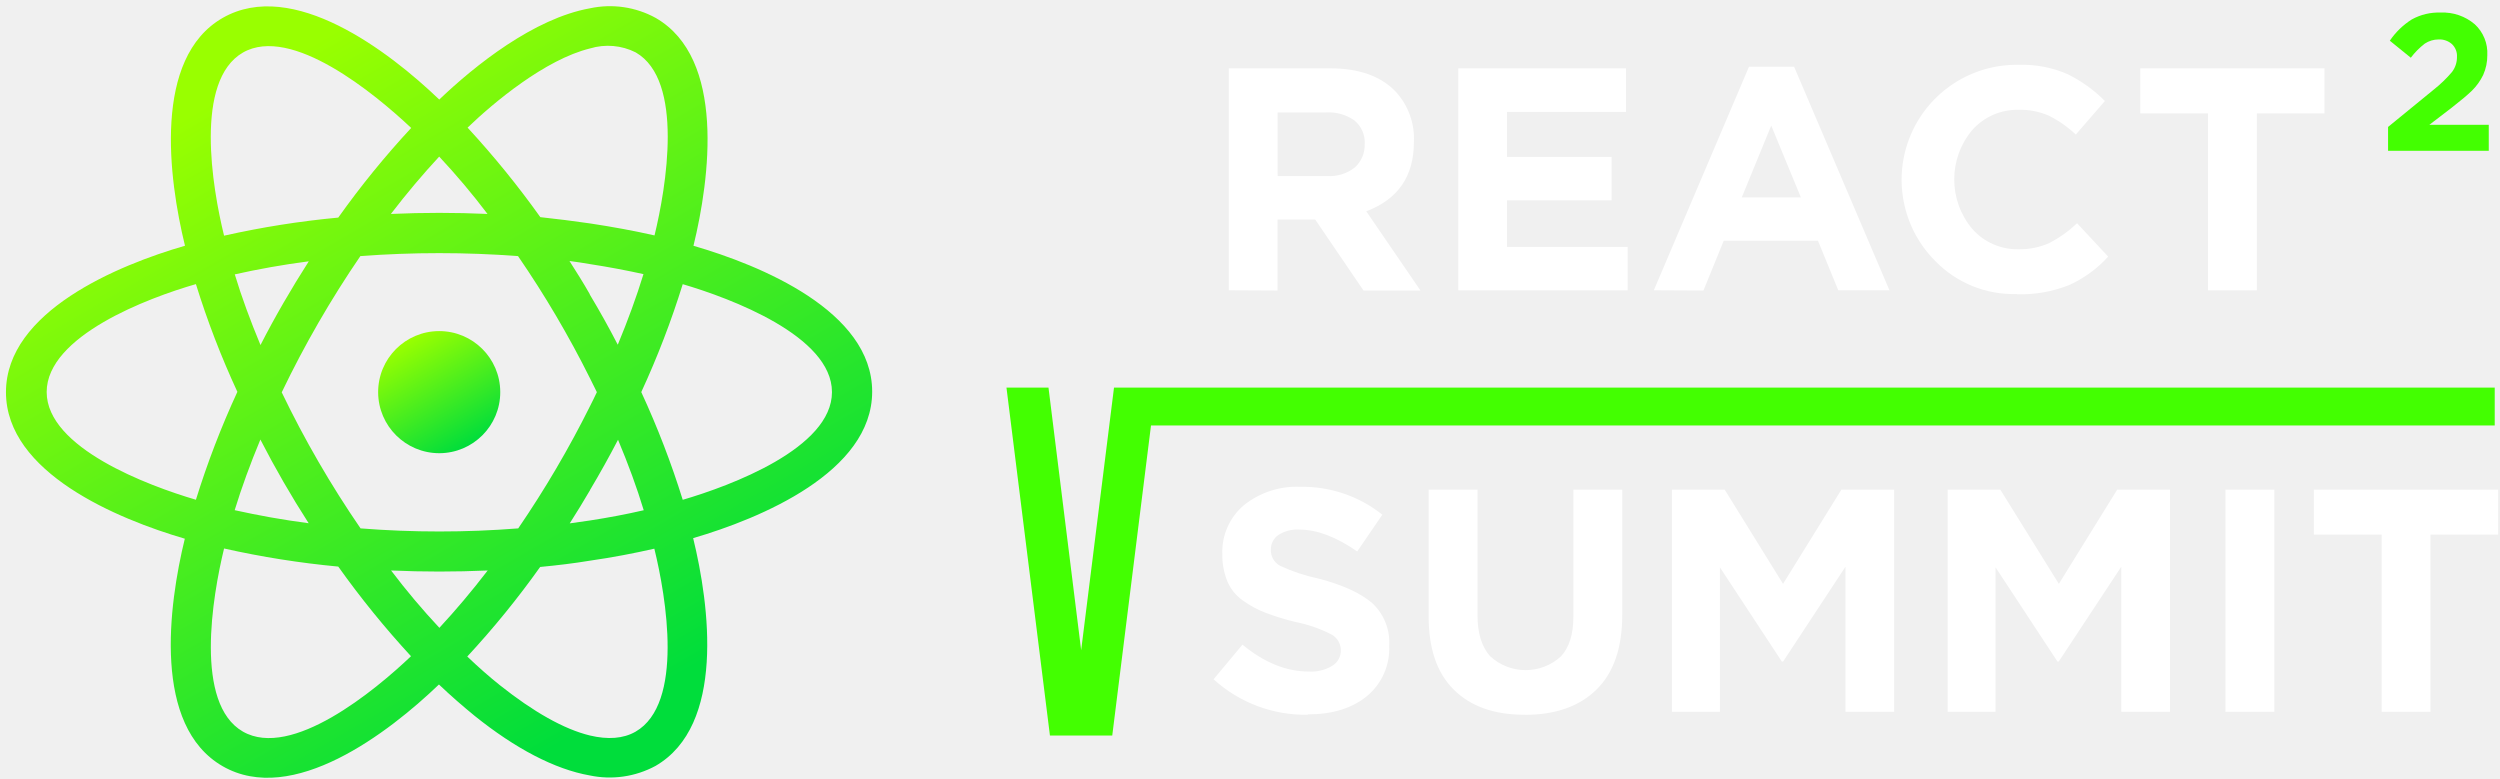
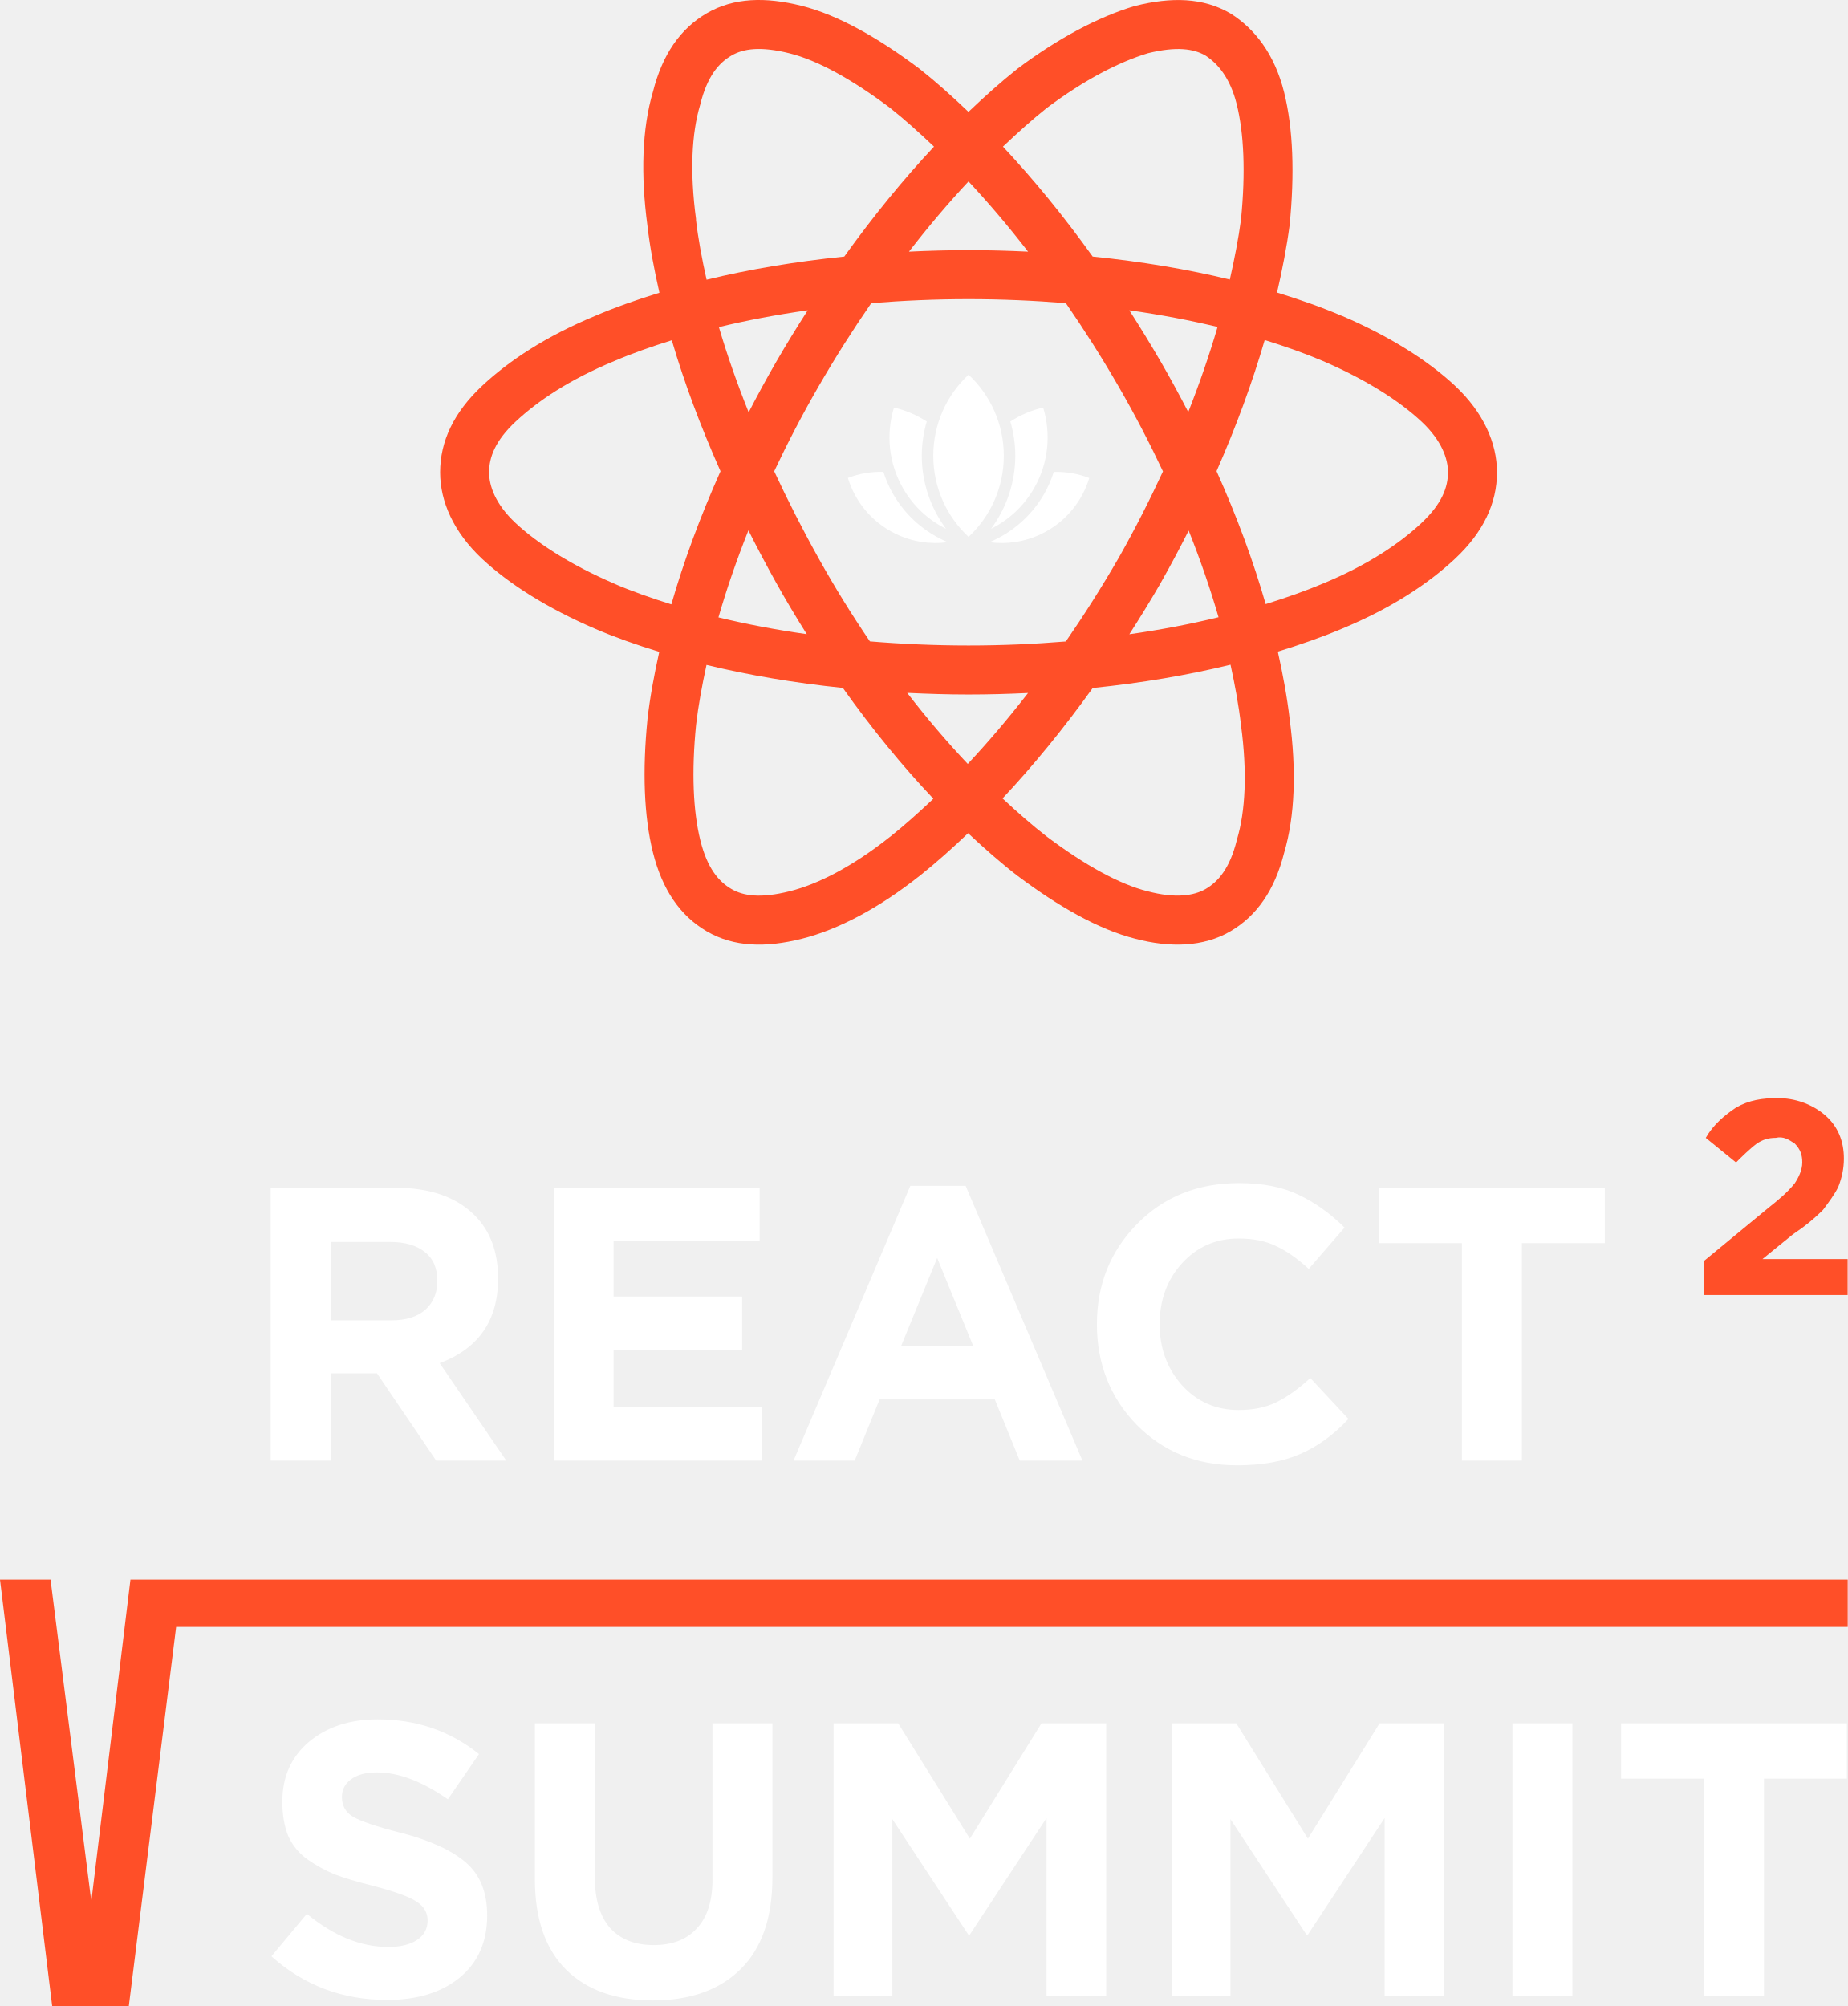
- <svg xmlns="http://www.w3.org/2000/svg" width="398px" height="124px" viewBox="0 0 398 124" version="1.1">
+ <svg xmlns="http://www.w3.org/2000/svg" width="385" height="418" viewBox="0 0 385 418" fill="none">
+   <g clip-path="url(#clip0_492_387)">
+     <path d="M19.027 396.209L10.533 329.153H0L10.871 418H26.844L36.7 339.019H385V329.153H27.182L19.027 396.209Z" fill="#FF4F28" />
+     <path d="M68.899 286.164H78.552L90.886 304.356H105.488L91.614 284.047C99.727 281.015 103.788 275.138 103.788 266.423C103.788 260.902 102.164 256.515 98.923 253.263C95.083 249.418 89.567 247.495 82.367 247.495H56.403V304.356H68.899V286.164ZM68.899 258.793H81.31C84.389 258.793 86.8 259.496 88.534 260.902C90.269 262.257 91.132 264.255 91.132 266.915C91.132 269.405 90.294 271.412 88.619 272.928C86.944 274.393 84.592 275.121 81.563 275.121H68.907V258.793H68.899Z" fill="white" />
+     <path d="M158.694 293.236H127.857V281.295H154.641V270.167H127.857V258.632H158.287V247.504H115.446V304.364H158.694V293.236Z" fill="white" />
+     <path d="M183.27 291.61H207.288L212.483 304.364H225.545L201.205 247.097H189.683L165.343 304.364H178.084L183.279 291.61H183.27ZM195.275 262.121L202.821 280.558H187.729L195.275 262.121Z" fill="white" />
+     <path d="M257.693 305.338C262.938 305.338 267.346 304.55 270.916 302.984C274.537 301.417 277.896 298.978 280.975 295.675L273.023 287.147C270.536 289.425 268.184 291.102 265.967 292.186C263.751 293.27 261.128 293.812 258.099 293.812C253.336 293.812 249.394 292.076 246.255 288.612C243.176 285.148 241.628 280.922 241.628 275.942C241.628 270.963 243.167 266.686 246.255 263.273C249.394 259.809 253.345 258.073 258.099 258.073C261.128 258.073 263.7 258.59 265.806 259.614C267.972 260.588 270.265 262.189 272.701 264.408L280.163 255.795C277.134 252.814 273.945 250.544 270.586 248.969C267.236 247.343 263.091 246.53 258.175 246.53C249.572 246.53 242.49 249.376 236.915 255.058C231.34 260.741 228.557 267.702 228.557 275.934C228.557 284.166 231.315 291.203 236.831 296.886C242.406 302.518 249.352 305.33 257.685 305.33H257.693V305.338Z" fill="white" />
+     <path d="M304.613 304.364H317.108V259.039H334.392V247.504H287.329V259.039H304.613V304.364Z" fill="white" />
+     <path d="M83.492 381.914C78.459 380.618 75.159 379.5 73.594 378.586C72.029 377.671 71.242 376.282 71.242 374.444C71.242 372.928 71.868 371.709 73.112 370.786C74.406 369.812 76.225 369.321 78.552 369.321C83.044 369.321 87.968 371.192 93.323 374.927L99.812 365.501C93.805 360.682 86.775 358.269 78.712 358.269C72.866 358.269 68.087 359.836 64.347 362.978C60.667 366.119 58.831 370.261 58.831 375.401C58.831 378.162 59.237 380.542 60.049 382.549C60.912 384.497 62.241 386.123 64.026 387.419C65.862 388.715 67.782 389.773 69.787 390.586C71.792 391.348 74.415 392.128 77.655 392.941C82.257 394.135 85.311 395.244 86.826 396.269C88.34 397.243 89.101 398.547 89.101 400.165C89.101 401.901 88.374 403.247 86.91 404.23C85.447 405.203 83.45 405.695 80.903 405.695C75.168 405.695 69.516 403.391 63.941 398.793L56.555 407.643C63.315 413.706 71.352 416.738 80.658 416.738C86.936 416.738 91.961 415.197 95.751 412.114C99.592 408.972 101.512 404.636 101.512 399.114C101.512 394.346 100.049 390.696 97.13 388.147C94.211 385.598 89.668 383.515 83.501 381.889V381.914H83.492Z" fill="white" />
+     <path d="M148.457 391.662C148.457 396.099 147.374 399.487 145.208 401.816C143.102 404.145 140.098 405.305 136.198 405.305C132.298 405.305 129.278 404.111 127.112 401.731C125.006 399.292 123.948 395.803 123.948 391.255V359.09H111.453V391.577C111.453 399.809 113.619 406.093 117.942 410.42C122.273 414.697 128.297 416.84 136.038 416.84C143.779 416.84 149.912 414.672 154.294 410.344C158.728 406.008 160.944 399.622 160.944 391.171V359.09H148.449V391.662H148.457Z" fill="white" />
+     <path d="M202.085 383.133L187.153 359.09H173.685V415.951H185.935V379.068L201.755 403.112H202.085L218.066 378.823V415.951H230.486V359.09H217.009L202.085 383.133Z" fill="white" />
+     <path d="M272.524 383.133L257.6 359.09H244.123V415.951H256.382V379.068L272.202 403.112H272.524L288.513 378.823V415.951H300.924V359.09H287.456L272.524 383.133Z" fill="white" />
+     <path d="M327.632 359.09H315.137V415.951H327.632V359.09Z" fill="white" />
+     <path d="M337.776 370.625H355.06V415.951H367.555V370.625H384.831V359.09H337.776V370.625Z" fill="white" />
+     <path d="M355.034 269.87V262.765L368.444 251.713C370.415 250.138 372.386 248.554 373.96 246.581C374.746 245.395 375.533 243.82 375.533 242.236C375.533 240.653 375.136 239.475 373.96 238.29C372.775 237.502 371.591 236.714 370.017 237.104C368.444 237.104 367.259 237.502 366.075 238.29C364.501 239.475 362.919 241.051 361.735 242.236L355.424 237.104C356.997 234.343 359.366 232.37 361.735 230.786C364.493 229.211 367.251 228.813 370.406 228.813C373.951 228.813 377.504 229.999 380.262 232.361C383.02 234.733 384.205 237.883 384.205 241.44C384.205 243.413 383.807 245.387 383.02 247.36C382.234 248.935 381.049 250.519 379.865 252.094C377.894 254.067 375.922 255.643 373.554 257.226L367.242 262.358H384.983V269.853H355.018L355.034 269.87Z" fill="#FF4F28" />
+     <path d="M279.588 65.812C275.434 64.033 270.882 62.433 266.094 60.959C267.202 56.14 268.116 51.44 268.7 47.002V46.926L268.717 46.85C269.766 36.306 269.461 26.812 267.566 19.233C265.569 11.23 261.424 6.013 256.526 2.888L256.441 2.837L256.356 2.786C250.688 -0.525 244.064 -0.652 236.577 1.22L236.458 1.245L236.348 1.279C228.836 3.54 220.494 7.952 211.983 14.338L211.933 14.38L211.882 14.422C208.557 17.065 205.182 20.088 201.798 23.315C198.414 20.088 195.038 17.056 191.705 14.422L191.654 14.38L191.603 14.338C183.245 8.062 174.785 3.159 167.018 1.211C159.531 -0.661 152.915 -0.534 147.239 2.778C141.748 5.987 138.017 11.348 136.055 19.114C133.77 26.829 133.491 36.408 134.895 46.968C135.412 51.449 136.3 56.166 137.4 61.002C132.67 62.458 128.153 64.042 124.05 65.803C113.72 70.089 106.055 75.162 100.463 80.395C94.558 85.917 91.707 91.964 91.707 98.426C91.707 104.498 94.516 110.892 100.463 116.456C106.097 121.724 114.118 126.78 124.024 131.031C128.127 132.792 132.637 134.376 137.366 135.833C136.283 140.694 135.412 145.437 134.904 149.925V149.993C133.855 160.537 134.159 170.03 136.046 177.61C138 185.435 141.74 190.83 147.256 194.057C152.924 197.368 159.548 197.495 167.035 195.623C174.734 193.692 183.202 189.187 191.73 182.42C195.021 179.812 198.363 176.814 201.721 173.621C205.165 176.848 208.599 179.863 211.967 182.463L211.992 182.48L212.017 182.497C220.367 188.764 228.811 193.659 236.577 195.615C243.776 197.503 250.73 197.359 256.382 194.057C261.872 190.847 265.603 185.486 267.566 177.72C269.85 170.005 270.129 160.427 268.725 149.866C268.209 145.386 267.338 140.643 266.255 135.782C270.942 134.334 275.434 132.776 279.562 131.031C289.901 126.746 297.565 121.664 303.166 116.439C309.071 110.917 311.922 104.87 311.922 98.409C311.922 92.337 309.113 85.942 303.166 80.378C297.532 75.111 289.511 70.055 279.605 65.803H279.588V65.812ZM218.168 22.468C225.909 16.658 233.125 12.932 239.174 11.094C245.147 9.621 248.675 10.146 251.145 11.552C253.692 13.203 256.306 16.159 257.685 21.706C259.191 27.727 259.563 35.908 258.581 45.749C258.057 49.704 257.236 53.922 256.255 58.249C247.431 56.106 237.829 54.497 227.677 53.464C221.603 44.987 215.308 37.306 208.98 30.556C212.077 27.617 215.148 24.856 218.159 22.468H218.168ZM233.057 116.312C229.53 122.418 225.85 128.202 222.085 133.665C215.554 134.207 208.786 134.503 201.806 134.503C194.826 134.503 187.881 134.198 181.257 133.648C177.56 128.211 173.972 122.452 170.58 116.354C167.162 110.231 164.091 104.168 161.316 98.206C164.066 92.37 167.12 86.468 170.546 80.548C174.074 74.433 177.763 68.641 181.536 63.17C188.075 62.636 194.843 62.331 201.814 62.331C208.786 62.331 215.554 62.636 222.093 63.17C225.866 68.641 229.555 74.433 233.083 80.548C236.509 86.476 239.572 92.387 242.321 98.231C239.563 104.201 236.492 110.248 233.066 116.304L233.057 116.312ZM247.676 110.562C250.155 116.761 252.219 122.799 253.903 128.617C248.066 130.04 241.856 131.234 235.316 132.166C237.558 128.677 239.758 125.103 241.898 121.402L241.915 121.376V121.351C243.962 117.752 245.866 114.144 247.685 110.545V110.562H247.676ZM201.654 159.19C197.424 154.718 193.194 149.773 189.031 144.378C193.228 144.581 197.474 144.717 201.798 144.717C206.121 144.717 210.139 144.598 214.208 144.403C210.055 149.764 205.85 154.702 201.645 159.19H201.654ZM168.101 132.149C161.621 131.226 155.47 130.049 149.701 128.651C151.384 122.799 153.465 116.744 155.944 110.519C157.755 114.11 159.658 117.718 161.672 121.334C163.744 125.06 165.902 128.643 168.101 132.149ZM155.995 85.917C153.55 79.811 151.477 73.883 149.794 68.158C155.597 66.752 161.79 65.575 168.304 64.652C166.062 68.149 163.854 71.723 161.714 75.433C159.692 78.93 157.797 82.428 155.995 85.917ZM201.806 37.805C205.96 42.251 210.114 47.138 214.217 52.44C210.139 52.245 206.002 52.126 201.806 52.126C197.61 52.126 193.473 52.245 189.395 52.44C193.498 47.138 197.652 42.251 201.806 37.805ZM241.898 75.433C239.758 71.732 237.55 68.149 235.308 64.652C241.78 65.566 247.93 66.735 253.7 68.124C252.025 73.849 249.994 79.777 247.592 85.858C245.798 82.385 243.903 78.905 241.898 75.424V75.433ZM145.031 45.749V45.656C143.719 35.857 144.117 27.795 145.868 21.926L145.902 21.816L145.927 21.697C147.374 15.905 149.751 13.135 152.382 11.594C154.87 10.137 158.44 9.587 164.548 11.12C170.352 12.576 177.509 16.514 185.436 22.468C188.448 24.856 191.519 27.617 194.615 30.556C188.287 37.306 182.001 44.987 175.918 53.464C165.724 54.506 156.088 56.123 147.23 58.283C146.257 53.947 145.471 49.729 145.014 45.758H145.031V45.749ZM128.043 121.639C118.923 117.718 111.986 113.246 107.426 108.986C103.179 105.014 101.91 101.203 101.91 98.426C101.91 95.351 103.136 91.871 107.426 87.865C112.019 83.563 118.618 79.117 127.984 75.238H128.009L128.043 75.212C131.689 73.646 135.733 72.223 139.98 70.902C142.552 79.667 145.961 88.822 150.132 98.197C145.877 107.699 142.45 117.023 139.887 125.933C135.682 124.62 131.664 123.206 128.043 121.656V121.639ZM185.394 174.409C177.61 180.583 170.445 184.241 164.556 185.715C158.448 187.248 154.878 186.689 152.391 185.24C149.76 183.699 147.374 180.93 145.936 175.137C144.43 169.107 144.058 160.909 145.039 151.051C145.496 147.096 146.266 142.887 147.213 138.551C155.986 140.686 165.529 142.303 175.622 143.345C181.722 151.941 188.075 159.673 194.48 166.431C191.417 169.336 188.38 172.054 185.402 174.417L185.394 174.409ZM258.59 151.077V151.17C259.901 160.969 259.504 169.031 257.752 174.9L257.719 175.01L257.693 175.129C256.246 180.921 253.869 183.691 251.238 185.232C248.742 186.689 244.842 187.231 239.132 185.723H239.098L239.064 185.706C233.252 184.25 226.086 180.303 218.142 174.341C215.122 172.004 212.017 169.285 208.896 166.372C215.257 159.597 221.577 151.881 227.685 143.362C237.888 142.312 247.516 140.677 256.399 138.509C257.355 142.87 258.125 147.105 258.581 151.085H258.59V151.077ZM296.195 108.978C291.601 113.28 285.002 117.726 275.637 121.614H275.612C271.948 123.172 267.921 124.569 263.725 125.882C261.17 116.981 257.744 107.674 253.488 98.18C257.609 88.813 260.967 79.633 263.522 70.851C267.811 72.189 271.889 73.62 275.578 75.195C284.698 79.117 291.635 83.588 296.195 87.848C300.442 91.82 301.711 95.631 301.711 98.409C301.711 101.483 300.484 104.964 296.195 108.969V108.978Z" fill="#FF4F28" />
+     <path d="M209.158 94.979C209.158 101.652 206.332 107.665 201.815 111.874C197.297 107.674 194.463 101.652 194.463 94.979C194.463 88.305 197.297 82.284 201.815 78.075C206.332 82.292 209.158 88.305 209.158 94.979Z" fill="white" />
+     <path d="M186.113 102.99C185.258 101.508 184.573 99.942 184.065 98.324C181.527 98.256 179.015 98.688 176.671 99.594C178.16 104.489 181.612 108.792 186.578 111.214C190.089 112.924 193.871 113.466 197.475 112.975C192.737 110.994 188.71 107.487 186.113 102.982V102.99Z" fill="white" />
+     <path d="M219.572 98.324C219.065 99.942 218.379 101.5 217.525 102.99C214.928 107.496 210.901 111.002 206.163 112.984C209.767 113.466 213.549 112.933 217.06 111.222C222.026 108.8 225.477 104.498 226.966 99.603C224.623 98.705 222.11 98.265 219.572 98.332V98.324Z" fill="white" />
+     <path d="M192.068 94.979C192.068 92.54 192.432 90.135 193.101 87.831C191.003 86.468 188.684 85.485 186.273 84.926C184.607 90.363 185.114 96.469 188.185 101.788C190.351 105.548 193.498 108.385 197.111 110.181C193.87 105.819 192.068 100.475 192.068 94.97V94.979Z" fill="white" />
+     <path d="M217.356 84.926C214.936 85.485 212.618 86.468 210.52 87.831C211.197 90.135 211.552 92.54 211.552 94.97C211.552 100.475 209.75 105.819 206.51 110.181C210.122 108.385 213.269 105.54 215.444 101.779C218.515 96.461 219.022 90.355 217.356 84.918V84.926Z" fill="white" />
+   </g>
  <defs>
-     <linearGradient x1="25.069%" y1="11.519%" x2="74.989%" y2="88.536%" id="linearGradient-1">
-       <stop stop-color="#99FF00" offset="0%" />
-       <stop stop-color="#00DD3B" offset="100%" />
-     </linearGradient>
-     <linearGradient x1="25.103%" y1="6.79%" x2="75.052%" y2="93.364%" id="linearGradient-2">
-       <stop stop-color="#99FF00" offset="0%" />
-       <stop stop-color="#00DD3B" offset="100%" />
-     </linearGradient>
+     <clipPath id="clip0_492_387">
+       <rect width="385" height="418" fill="white" />
+     </clipPath>
  </defs>
-   <g id="Page-1" stroke="none" stroke-width="1" fill="none" fill-rule="evenodd">
-     <g id="React-Summit-vector-logo">
-       <path d="M35.67,37.51 C33.78,29.83 30.92,12.85 38.67,8.37 L38.67,8.37 C46.39,3.95 59.67,14.91 65.46,20.37 C61.285,24.87 57.407,29.637 53.85,34.64 C47.735,35.212 41.663,36.174 35.67,37.52 L35.67,37.51 Z M62.23,34.06 C64.77,30.75 67.35,27.7 69.92,24.93 C72.64,27.838 75.207,30.885 77.61,34.06 C72.49,33.83 67.38,33.83 62.23,34.06 L62.23,34.06 Z M57.37,40.77 C65.725,40.142 74.115,40.142 82.47,40.77 C86.737,46.983 90.566,53.485 93.93,60.23 C94.3,60.97 94.67,61.71 95.02,62.43 C94.68,63.17 94.31,63.91 93.93,64.66 C90.572,71.402 86.753,77.904 82.5,84.12 C74.146,84.776 65.754,84.776 57.4,84.12 C52.669,77.231 48.474,69.99 44.85,62.46 C48.468,54.923 52.653,47.672 57.37,40.77 L57.37,40.77 Z M93.93,78.01 C95.5,75.38 96.99,72.7 98.39,70.01 C99.99,73.83 101.39,77.6 102.48,81.23 C99.76,81.86 96.91,82.4 93.93,82.86 C92.87,83 91.79,83.17 90.7,83.32 C91.81,81.58 92.9,79.81 93.93,78.04 L93.93,78.01 Z M37.38,43.68 C41.07,42.85 45.01,42.14 49.16,41.6 C46.39,45.94 43.81,50.36 41.47,54.93 C39.87,51.08 38.47,47.31 37.38,43.69 L37.38,43.68 Z M74.38,104.53 C78.555,100.03 82.433,95.263 85.99,90.26 C88.71,90 91.34,89.69 93.91,89.26 C97.48,88.75 100.91,88.09 104.17,87.35 C106.06,95.03 108.92,112.04 101.17,116.49 L101.17,116.49 C99.23,117.6 96.77,117.77 93.91,117.09 C89.79,116.09 84.91,113.32 79.59,109.09 C77.87,107.72 76.16,106.21 74.39,104.52 L74.38,104.53 Z M41.45,69.97 C43.797,74.537 46.36,78.98 49.14,83.3 C44.99,82.76 41.05,82.04 37.36,81.22 C38.47,77.6 39.85,73.83 41.45,69.98 L41.45,69.97 Z M35.67,87.32 C41.663,88.666 47.735,89.628 53.85,90.2 C57.406,95.195 61.274,99.962 65.43,104.47 C59.71,109.92 46.43,120.91 38.67,116.47 L38.67,116.47 C30.92,112.02 33.81,94.98 35.67,87.33 L35.67,87.32 Z M7.43,62.41 C7.43,53.48 23.61,47.41 31.19,45.23 C33.006,51.087 35.211,56.816 37.79,62.38 C35.215,67.956 33.011,73.695 31.19,79.56 C23.61,77.33 7.43,71.31 7.43,62.41 L7.43,62.41 Z M29.43,85.73 C26.8,96.49 24.31,115.55 35.43,121.97 L35.43,121.97 C46.55,128.39 61.87,116.66 69.88,108.97 C71.8,110.8 73.71,112.45 75.57,113.97 C82.03,119.16 88.32,122.47 93.89,123.45 C97.446,124.198 101.151,123.663 104.35,121.94 L104.35,121.94 C115.47,115.52 112.98,96.43 110.35,85.67 C121.01,82.56 138.85,75.17 138.85,62.35 C138.85,49.53 121.07,42.22 110.4,39.13 C113.03,28.34 115.52,9.28 104.4,2.86 L104.4,2.86 C101.209,1.103 97.492,0.556 93.93,1.32 C85.01,2.92 75.63,10.4 69.93,15.85 C61.93,8.17 46.6,-3.53 35.45,2.85 L35.45,2.85 C24.33,9.24 26.82,28.36 29.45,39.12 C18.79,42.2 0.95,49.59 0.95,62.44 C0.95,75.29 18.79,82.65 29.42,85.76 L29.43,85.73 Z M93.89,46.83 C92.89,45.06 91.77,43.29 90.66,41.55 C91.77,41.69 92.83,41.86 93.89,42.04 C96.89,42.5 99.72,43.04 102.44,43.64 C101.33,47.26 99.95,51.03 98.35,54.88 C96.95,52.167 95.463,49.5 93.89,46.88 L93.89,46.83 Z M74.44,20.32 C78.59,16.32 86.82,9.45 93.94,7.71 C96.351,6.98 98.951,7.206 101.2,8.34 L101.2,8.34 C108.95,12.79 106.06,29.83 104.2,37.48 C100.94,36.74 97.51,36.11 93.94,35.57 C91.37,35.2 88.74,34.86 86.02,34.57 C82.463,29.581 78.596,24.822 74.44,20.32 L74.44,20.32 Z M108.69,79.57 C106.869,73.715 104.664,67.986 102.09,62.42 C104.665,56.844 106.869,51.105 108.69,45.24 C116.27,47.47 132.45,53.49 132.45,62.42 C132.45,71.35 116.27,77.35 108.69,79.57 L108.69,79.57 Z M62.26,90.82 C67.38,91.05 72.49,91.05 77.64,90.82 C75.1,94.13 72.52,97.18 69.95,99.95 C67.23,97.042 64.663,93.995 62.26,90.82 Z" id="Shape" fill="url(#linearGradient-1)" />
-       <path d="M69.95,72.15 C75.317,72.133 79.655,67.77 79.64,62.403 C79.625,57.037 75.264,52.697 69.897,52.71 C64.53,52.723 60.189,57.083 60.2,62.45 C60.222,67.818 64.582,72.156 69.95,72.15 L69.95,72.15 Z" id="Path" fill="url(#linearGradient-2)" />
-       <path d="M195.62,46.21 L195.62,10.88 L211.8,10.88 C216.26,10.88 219.72,12.08 222.09,14.48 C224.168,16.673 225.253,19.623 225.09,22.64 C225.09,28.06 222.563,31.727 217.51,33.64 L226.14,46.25 L217.07,46.25 L209.38,34.95 L203.38,34.95 L203.38,46.25 L195.62,46.21 Z M203.4,28.03 L211.29,28.03 C212.875,28.126 214.44,27.639 215.69,26.66 C216.732,25.713 217.306,24.357 217.26,22.95 C217.354,21.504 216.747,20.102 215.63,19.18 C214.322,18.256 212.739,17.804 211.14,17.9 L203.39,17.9 L203.4,28.03 Z" id="Shape" fill="#FFFFFF" fill-rule="nonzero" />
-       <polygon id="Path" fill="#FFFFFF" fill-rule="nonzero" points="232.16 46.22 232.16 10.88 258.86 10.88 258.86 17.82 239.91 17.82 239.91 24.98 256.57 24.98 256.57 31.89 239.91 31.89 239.91 39.31 259.12 39.31 259.12 46.22" />
-       <path d="M263.29,46.21 L278.44,10.62 L285.62,10.62 L300.8,46.21 L292.65,46.21 L289.42,38.32 L274.42,38.32 L271.19,46.25 L263.29,46.21 Z M277.29,31.43 L286.7,31.43 L281.98,19.99 L277.29,31.43 Z" id="Shape" fill="#FFFFFF" fill-rule="nonzero" />
-       <path d="M321.07,46.81 C316.187,46.958 311.467,45.041 308.07,41.53 C302.805,36.243 301.277,28.29 304.207,21.428 C307.138,14.567 313.94,10.172 321.4,10.32 C324.061,10.234 326.708,10.74 329.15,11.8 C331.357,12.887 333.368,14.333 335.1,16.08 L330.47,21.42 C329.195,20.215 327.75,19.204 326.18,18.42 C324.659,17.753 323.01,17.432 321.35,17.48 C318.551,17.424 315.866,18.593 314,20.68 C310.153,25.237 310.153,31.903 314,36.46 C315.857,38.563 318.546,39.741 321.35,39.68 C323.044,39.718 324.725,39.376 326.27,38.68 C327.877,37.845 329.358,36.788 330.67,35.54 L335.62,40.85 C333.879,42.777 331.758,44.322 329.39,45.39 C326.764,46.43 323.954,46.927 321.13,46.85 L321.07,46.81 Z" id="Path" fill="#FFFFFF" fill-rule="nonzero" />
-       <polygon id="Path" fill="#FFFFFF" fill-rule="nonzero" points="351.51 46.22 351.51 18.05 340.73 18.05 340.73 10.88 370.06 10.88 370.06 18.05 359.29 18.05 359.29 46.22" />
-       <path d="M208.2,113.79 C202.663,113.887 197.297,111.866 193.2,108.14 L197.8,102.63 C201.26,105.483 204.777,106.91 208.35,106.91 C209.66,106.992 210.964,106.675 212.09,106 C212.967,105.473 213.491,104.513 213.46,103.49 C213.448,102.478 212.905,101.548 212.03,101.04 C210.236,100.111 208.321,99.438 206.34,99.04 C204.668,98.647 203.024,98.143 201.42,97.53 C200.15,97.042 198.95,96.39 197.85,95.59 C196.76,94.824 195.908,93.767 195.39,92.54 C194.832,91.141 194.56,89.645 194.59,88.14 C194.503,85.17 195.777,82.323 198.05,80.41 C200.585,78.393 203.763,77.36 207,77.5 C211.741,77.414 216.363,78.984 220.07,81.94 L216.07,87.79 C212.73,85.48 209.67,84.31 206.86,84.31 C205.671,84.231 204.489,84.54 203.49,85.19 C202.749,85.712 202.312,86.564 202.32,87.47 C202.269,88.545 202.836,89.554 203.78,90.07 C205.751,90.988 207.822,91.675 209.95,92.12 C213.78,93.12 216.61,94.43 218.44,96 C220.329,97.747 221.328,100.253 221.16,102.82 C221.299,105.894 219.988,108.855 217.62,110.82 C215.247,112.76 212.103,113.73 208.19,113.73 L208.2,113.79 Z M242.73,113.79 C237.9,113.79 234.15,112.48 231.44,109.79 C228.73,107.1 227.44,103.23 227.44,98.12 L227.44,77.95 L235.22,77.95 L235.22,97.95 C235.22,100.8 235.88,102.95 237.22,104.46 C240.388,107.403 245.281,107.429 248.48,104.52 C249.82,103.09 250.48,100.98 250.48,98.21 L250.48,77.95 L258.26,77.95 L258.26,97.9 C258.26,103.153 256.887,107.12 254.14,109.8 C251.4,112.48 247.59,113.8 242.76,113.8 L242.73,113.79 Z M266.17,113.32 L266.17,77.95 L274.57,77.95 L283.86,92.95 L293.15,77.95 L301.55,77.95 L301.55,113.32 L293.8,113.32 L293.8,90.22 L283.87,105.32 L283.67,105.32 L273.81,90.32 L273.81,113.32 L266.17,113.32 Z M310.07,113.32 L310.07,77.95 L318.45,77.95 L327.77,92.95 L337.06,77.95 L345.46,77.95 L345.46,113.32 L337.71,113.32 L337.71,90.22 L327.75,105.32 L327.55,105.32 L317.69,90.32 L317.69,113.32 L310.07,113.32 Z M354.29,113.32 L354.29,77.95 L362.07,77.95 L362.07,113.32 L354.29,113.32 Z M379.16,113.32 L379.16,85.11 L368.37,85.11 L368.37,77.95 L397.7,77.95 L397.7,85.11 L386.93,85.11 L386.93,113.32 L379.16,113.32 Z" id="Shape" fill="#FFFFFF" fill-rule="nonzero" />
-       <path d="M380.18,24.01 L380.18,20.21 L387.41,14.3 C388.482,13.457 389.467,12.509 390.35,11.47 C390.879,10.783 391.161,9.937 391.15,9.07 C391.2,8.302 390.907,7.551 390.35,7.02 C389.766,6.508 389.006,6.243 388.23,6.28 C387.448,6.28 386.683,6.51 386.03,6.94 C385.189,7.587 384.439,8.343 383.8,9.19 L380.46,6.48 C381.384,5.114 382.583,3.957 383.98,3.08 C385.378,2.314 386.957,1.94 388.55,2 C390.53,1.91 392.471,2.575 393.98,3.86 C395.345,5.117 396.078,6.917 395.98,8.77 C395.992,9.862 395.766,10.943 395.32,11.94 C394.873,12.86 394.275,13.698 393.55,14.42 C392.81,15.133 391.723,16.047 390.29,17.16 L386.75,19.87 L396.21,19.87 L396.21,24.01 L380.18,24.01 Z" id="Path" fill="#43FF01" fill-rule="nonzero" />
-       <polygon id="Path" fill="#43FF01" points="397.16 61.71 177.35 61.71 172.12 103.52 166.92 61.71 160.23 61.71 167.15 117.1 177.07 117.1 183.24 67.73 397.16 67.73" />
-     </g>
-   </g>
</svg>
